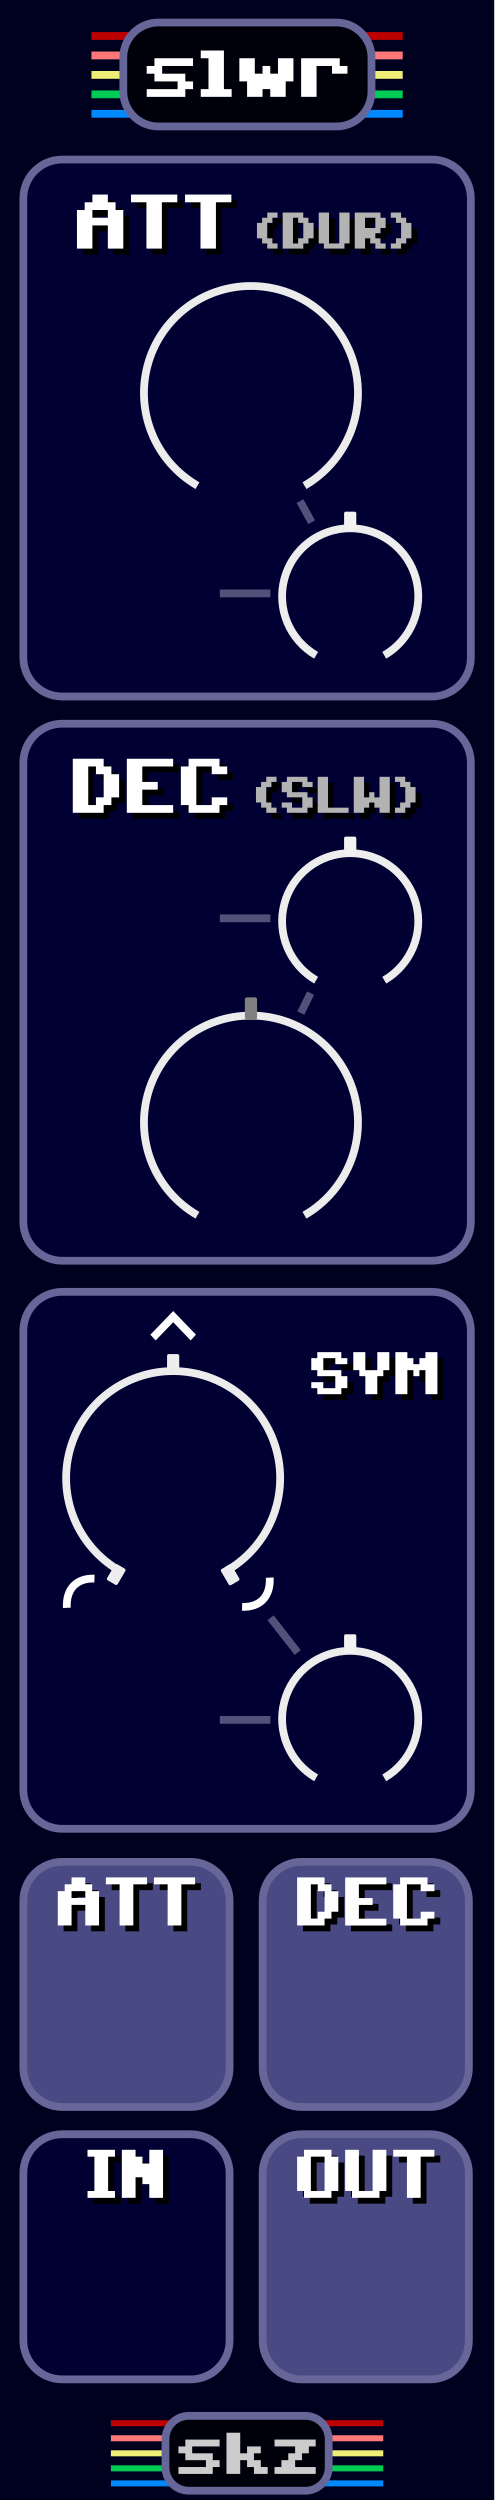
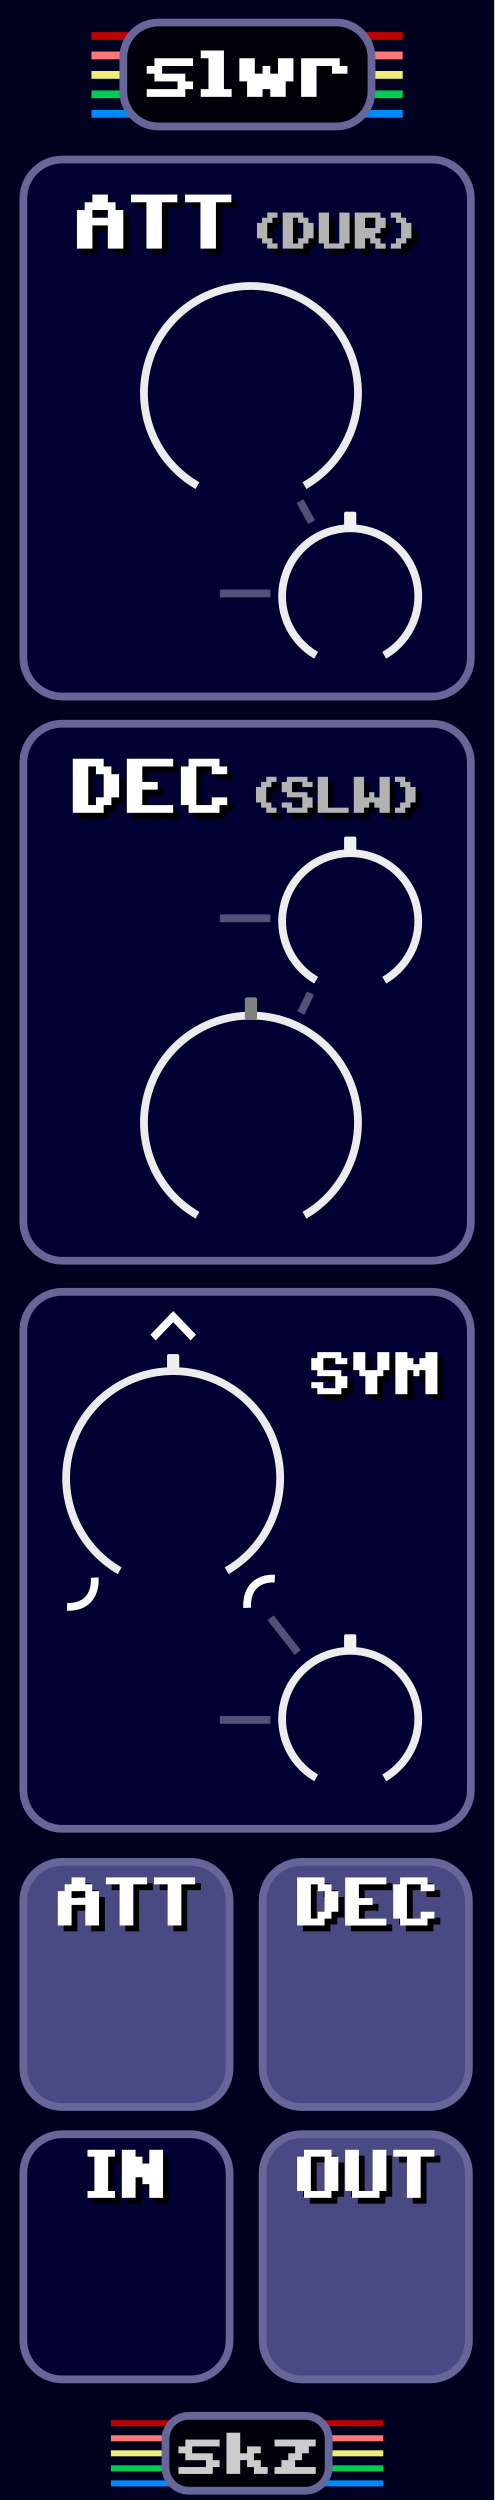
<svg xmlns="http://www.w3.org/2000/svg" width="25.4mm" height="128.5mm" viewBox="0 0 25.4 128.5" version="1.1" id="svg5" xml:space="preserve">
  <defs id="defs2">
    <rect x="22.799" y="440.559" width="6.035" height="22.129" id="rect289" />
  </defs>
  <g id="layer3" transform="scale(1.727273,1)">
    <rect style="fill:#00001f;fill-opacity:1;stroke-width:0.142;image-rendering:auto" id="sfondo" width="14.705" height="128.5" x="0" y="6.6613381e-16" ry="0" />
  </g>
  <g id="layer7" transform="matrix(0.2658738,0,0,1,3.155729,0.5916668)" style="display:inline;fill:#000000;stroke:none">
    <rect style="display:inline;fill:#0088ff;fill-opacity:1;stroke-width:0.403" id="rect1316" width="60.179" height="0.4" x="5.808" y="5.058" />
    <rect style="display:inline;fill:#00cc55;fill-opacity:1;stroke-width:0.403" id="rect1313" width="60.179" height="0.4" x="5.808" y="4.058" />
    <rect style="display:inline;fill:#eeee77;fill-opacity:1;stroke-width:0.403" id="rect1310" width="60.179" height="0.4" x="5.808" y="3.058" />
    <rect style="display:inline;fill:#ff7777;fill-opacity:1;stroke-width:0.403" id="rect989" width="60.179" height="0.4" x="5.808" y="2.058" />
    <rect style="display:inline;fill:#bd0000;fill-opacity:1;stroke-width:0.403" id="rect1308" width="60.179" height="0.4" x="5.808" y="1.058" />
  </g>
  <g id="g7864" transform="matrix(0.2668513,0,0,0.7727858,3.307405,123.5821)" style="display:inline;fill:#000000;stroke:none">
    <rect style="display:inline;fill:#0088ff;fill-opacity:1;stroke-width:0.376" id="rect7854" width="52.464" height="0.4" x="8.966" y="5.058" />
    <rect style="display:inline;fill:#00cc55;fill-opacity:1;stroke-width:0.376" id="rect7856" width="52.464" height="0.4" x="8.966" y="4.058" />
    <rect style="display:inline;fill:#eeee77;fill-opacity:1;stroke-width:0.376" id="rect7858" width="52.464" height="0.4" x="8.966" y="3.058" />
    <rect style="display:inline;fill:#ff7777;fill-opacity:1;stroke-width:0.376" id="rect7860" width="52.464" height="0.4" x="8.966" y="2.058" />
    <rect style="display:inline;fill:#bd0000;fill-opacity:1;stroke-width:0.376" id="rect7862" width="52.464" height="0.4" x="8.966" y="1.058" />
  </g>
  <g id="layer4" style="display:inline;fill:#f9f9f9">
    <rect style="display:inline;fill:#000033;fill-opacity:1;stroke:#666699;stroke-width:0.399;stroke-dasharray:none;stroke-dashoffset:0;stroke-opacity:1" id="rect980" width="23.001" height="27.601" x="1.2" y="8.2" ry="2" />
    <rect style="display:inline;fill:#000033;fill-opacity:1;stroke:#666699;stroke-width:0.399;stroke-dasharray:none;stroke-dashoffset:0;stroke-opacity:1" id="rect1053" width="23.001" height="27.601" x="1.2" y="37.2" ry="2" />
    <rect style="display:inline;fill:#000033;fill-opacity:1;stroke:#666699;stroke-width:0.399;stroke-dasharray:none;stroke-dashoffset:0;stroke-opacity:1" id="rect1076" width="23.001" height="27.601" x="1.2" y="66.4" ry="2" />
    <rect style="display:inline;fill:#494983;fill-opacity:1;stroke:#666699;stroke-width:0.4;stroke-dasharray:none;stroke-dashoffset:0;stroke-opacity:1" id="rect3331" width="10.6" height="12.6" x="1.2" y="95.7" ry="2" />
    <path style="display:inline;fill:none;stroke:#ededed;stroke-width:0.4;stroke-dasharray:none;stroke-dashoffset:0;stroke-opacity:1" id="path10512" d="m 16.25,33.683 a 3.5,3.5 0 0 1 -1.631,-3.937 3.5,3.5 0 0 1 3.381,-2.594 3.5,3.5 0 0 1 3.381,2.594 3.5,3.5 0 0 1 -1.631,3.937" />
    <rect style="display:inline;fill:#f2f2f2;stroke:none;stroke-width:0.375;stroke-dasharray:none" id="rect10514" width="0.628" height="0.958" x="17.686" y="26.3" ry="0.087" />
    <path style="display:inline;fill:none;stroke:#ececec;stroke-width:0.4;stroke-dasharray:none;stroke-dashoffset:0;stroke-opacity:1" id="path10520" d="m 10.15,24.963 a 5.5,5.5 0 0 1 -2.563,-6.187 5.5,5.5 0 0 1 5.313,-4.076 5.5,5.5 0 0 1 5.313,4.076 5.5,5.5 0 0 1 -2.563,6.187" />
    <path style="display:inline;fill:#000000;stroke:#51517a;stroke-width:0.4;stroke-opacity:1" d="M 13.899,30.5 H 11.3" id="path17004" />
    <path style="display:inline;fill:#000000;stroke:#51517a;stroke-width:0.4;stroke-opacity:1" d="m 15.422,25.758 0.596,1.083" id="path17006" />
    <rect style="display:inline;fill:#ededed;fill-opacity:1;stroke:none;stroke-width:0.375;stroke-dasharray:none" id="rect1161" width="0.628" height="0.958" x="8.586" y="69.6" ry="0.087" />
-     <rect style="display:inline;fill:#ededed;fill-opacity:1;stroke:none;stroke-width:0.375;stroke-dasharray:none" id="rect1163" width="0.628" height="0.958" x="45.672" y="66.383" ry="0.087" transform="rotate(30.29717)" />
-     <path id="path4896" d="m 12.444,82.592 c 0.928,0.033 1.471,-0.533 1.421,-1.503" style="display:inline;fill:none;stroke:#ffffff;stroke-width:0.4;stroke-linecap:butt;stroke-linejoin:miter;stroke-miterlimit:4;stroke-dasharray:none;stroke-dashoffset:0;stroke-opacity:1" />
+     <path id="path4896" d="m 3.448,82.592 c 0.928,0.033 1.471,-0.533 1.421,-1.503" style="display:inline;fill:none;stroke:#ffffff;stroke-width:0.4;stroke-linecap:butt;stroke-linejoin:miter;stroke-miterlimit:4;stroke-dasharray:none;stroke-dashoffset:0;stroke-opacity:1" />
    <g style="display:inline;fill:#f9f9f9;stroke:#ffffff;stroke-width:6.229;stroke-miterlimit:4;stroke-dasharray:none;stroke-opacity:1" transform="matrix(0.06230059,0,0,0.06618262,10.99182,60.10745)" id="g4888">
      <path id="path4890" d="m -50.21,130.601 16.657,-16.26 16.62,16.233" style="fill:none;stroke:#ffffff;stroke-width:6.229;stroke-linecap:butt;stroke-linejoin:miter;stroke-miterlimit:4;stroke-dasharray:none;stroke-dashoffset:0;stroke-opacity:1" />
    </g>
    <path style="display:inline;fill:none;stroke:#ededed;stroke-width:0.4;stroke-dasharray:none;stroke-dashoffset:0;stroke-opacity:1" id="path3114" d="m 16.25,91.383 a 3.5,3.5 0 0 1 -1.631,-3.937 3.5,3.5 0 0 1 3.381,-2.594 3.5,3.5 0 0 1 3.381,2.594 3.5,3.5 0 0 1 -1.631,3.937" />
    <rect style="display:inline;fill:#f2f2f2;stroke:none;stroke-width:0.375;stroke-dasharray:none" id="rect3116" width="0.628" height="0.958" x="17.686" y="84" ry="0.087" />
-     <rect style="display:inline;fill:#ededed;fill-opacity:1;stroke:none;stroke-width:0.375;stroke-dasharray:none" id="rect7259" width="0.628" height="0.958" x="30.309" y="75.379" ry="0.087" transform="matrix(-0.8634205,0.504485,0.504485,0.8634205,0,0)" />
-     <path id="path9825" d="m 4.857,81.14 c -0.928,-0.033 -1.471,0.533 -1.421,1.503" style="display:inline;fill:none;stroke:#ffffff;stroke-width:0.4;stroke-linecap:butt;stroke-linejoin:miter;stroke-miterlimit:4;stroke-dasharray:none;stroke-dashoffset:0;stroke-opacity:1" />
+     <path id="path9825" d="m 14.125,81.14 c -0.928,-0.033 -1.471,0.533 -1.421,1.503" style="display:inline;fill:none;stroke:#ffffff;stroke-width:0.4;stroke-linecap:butt;stroke-linejoin:miter;stroke-miterlimit:4;stroke-dasharray:none;stroke-dashoffset:0;stroke-opacity:1" />
    <rect style="display:inline;fill:#000033;fill-opacity:1;stroke:#666699;stroke-width:0.4;stroke-dasharray:none;stroke-dashoffset:0;stroke-opacity:1" id="rect1134" width="10.6" height="12.6" x="1.2" y="109.7" ry="2" />
    <path style="display:inline;fill:none;stroke:#ececec;stroke-width:0.4;stroke-dasharray:none;stroke-dashoffset:0;stroke-opacity:1" id="path1056" d="m 10.15,62.463 a 5.5,5.5 0 0 1 -2.563,-6.187 5.5,5.5 0 0 1 5.313,-4.076 5.5,5.5 0 0 1 5.313,4.076 5.5,5.5 0 0 1 -2.563,6.187" />
    <path style="display:inline;fill:none;stroke:#ededed;stroke-width:0.4;stroke-dasharray:none;stroke-dashoffset:0;stroke-opacity:1" id="path1058" d="m 16.25,50.383 a 3.5,3.5 0 0 1 -1.631,-3.937 3.5,3.5 0 0 1 3.381,-2.594 3.5,3.5 0 0 1 3.381,2.594 3.5,3.5 0 0 1 -1.631,3.937" />
    <rect style="display:inline;fill:#f2f2f2;stroke:none;stroke-width:0.375;stroke-dasharray:none" id="rect1060" width="0.628" height="0.958" x="17.686" y="43" ry="0.087" />
    <rect style="display:inline;fill:#494983;fill-opacity:1;stroke:#666699;stroke-width:0.4;stroke-dasharray:none;stroke-dashoffset:0;stroke-opacity:1" id="rect1079" width="10.6" height="12.6" x="13.5" y="109.7" ry="2" />
    <rect style="display:inline;fill:#494983;fill-opacity:1;stroke:#666699;stroke-width:0.4;stroke-dasharray:none;stroke-dashoffset:0;stroke-opacity:1" id="rect1081" width="10.6" height="12.6" x="13.5" y="95.7" ry="2" />
    <path style="display:inline;fill:#000000;stroke:#51517a;stroke-width:0.4;stroke-opacity:1" d="M 13.899,47.2 H 11.3" id="path2491" />
    <path style="display:inline;fill:#000000;stroke:#51517a;stroke-width:0.4;stroke-opacity:1" d="m 15.963,51.046 -0.501,1.026" id="path2493" />
    <path style="display:inline;fill:#000000;stroke:#51517a;stroke-width:0.4;stroke-opacity:1" d="M 13.899,88.4 H 11.3" id="path2495" />
    <path style="display:inline;fill:none;stroke:#ececec;stroke-width:0.4;stroke-dasharray:none;stroke-dashoffset:0;stroke-opacity:1" id="path1009" d="m 6.15,80.737 a 5.5,5.5 0 0 1 -2.563,-6.187 5.5,5.5 0 0 1 5.313,-4.076 5.5,5.5 0 0 1 5.313,4.076 5.5,5.5 0 0 1 -2.563,6.187" />
    <path style="display:inline;fill:#000000;stroke:#51517a;stroke-width:0.4;stroke-opacity:1" d="M 15.302,84.939 13.908,83.153" id="path1439" />
    <rect style="display:inline;fill:#808080;fill-opacity:1;stroke:none;stroke-width:0.41;stroke-dasharray:none" id="rect1489" width="0.628" height="1.145" x="12.586" y="51.263" ry="0.104" />
  </g>
  <g id="layer5" style="display:none" transform="translate(0,-0.200038)">
    <text xml:space="preserve" style="font-style:normal;font-variant:normal;font-weight:normal;font-stretch:normal;font-size:2.822px;font-family:'C64 User';-inkscape-font-specification:'C64 User';text-align:center;text-anchor:middle;display:inline;fill:#ffffff;stroke:none;stroke-width:0.265;stroke-dasharray:0.265, 0.265;stroke-dashoffset:0;stroke-opacity:1" x="18.976" y="113.169" id="text1140">
      <tspan id="tspan1138" style="font-size:2.822px;text-align:center;text-anchor:middle;stroke:none;stroke-width:0.265" x="18.976" y="113.169">OUT</tspan>
    </text>
    <text xml:space="preserve" style="font-style:normal;font-variant:normal;font-weight:normal;font-stretch:normal;font-size:2.822px;font-family:'C64 User';-inkscape-font-specification:'C64 User';text-align:center;text-anchor:middle;display:inline;fill:#ffffff;stroke:none;stroke-width:0.265;stroke-dasharray:0.265, 0.265;stroke-dashoffset:0;stroke-opacity:1" x="6.615" y="113.169" id="text1013">
      <tspan id="tspan1011" style="font-size:2.822px;text-align:center;text-anchor:middle;stroke:none;stroke-width:0.265" x="6.615" y="113.169">IN</tspan>
    </text>
    <text xml:space="preserve" style="font-style:normal;font-variant:normal;font-weight:normal;font-stretch:normal;font-size:2.822px;font-family:'C64 User';-inkscape-font-specification:'C64 User';text-align:center;text-anchor:middle;display:inline;fill:#ffffff;stroke:none;stroke-width:0.265;stroke-dasharray:0.265, 0.265;stroke-dashoffset:0;stroke-opacity:1" x="18.976" y="99.169" id="text2928">
      <tspan id="tspan2926" style="font-size:2.822px;text-align:center;text-anchor:middle;stroke:none;stroke-width:0.265" x="18.976" y="99.169">DEC</tspan>
    </text>
    <text xml:space="preserve" style="font-style:normal;font-variant:normal;font-weight:normal;font-stretch:normal;font-size:2.822px;font-family:'C64 User';-inkscape-font-specification:'C64 User';text-align:center;text-anchor:middle;display:inline;fill:#ffffff;stroke:none;stroke-width:0.265;stroke-dasharray:0.265, 0.265;stroke-dashoffset:0;stroke-opacity:1" x="6.676" y="99.169" id="text1246">
      <tspan id="tspan1244" style="font-size:2.822px;text-align:center;text-anchor:middle;stroke:none;stroke-width:0.265" x="6.676" y="99.169">ATT</tspan>
    </text>
    <text xml:space="preserve" style="font-size:2.469px;font-family:'C64 User';-inkscape-font-specification:'C64 User';text-align:center;writing-mode:lr-tb;text-orientation:upright;text-anchor:middle;display:inline;fill:#ffffff;stroke:none;stroke-width:0.265;stroke-dasharray:0.265, 0.265" x="19.395" y="71.861" id="text1014">
      <tspan id="tspan1012" style="font-size:2.469px;text-align:center;writing-mode:lr-tb;text-orientation:upright;text-anchor:middle;stroke:none;stroke-width:0.265" x="19.395" y="71.861">SYM</tspan>
    </text>
    <text xml:space="preserve" style="font-size:2.117px;font-family:'C64 User';-inkscape-font-specification:'C64 User';text-align:center;writing-mode:lr-tb;text-orientation:upright;text-anchor:middle;display:inline;fill:#b3b3b3;stroke:none;stroke-width:0.265;stroke-dasharray:0.265, 0.265" x="17.39" y="41.978" id="text1035">
      <tspan id="tspan1033" style="font-size:2.117px;text-align:center;writing-mode:lr-tb;text-orientation:upright;text-anchor:middle;fill:#b3b3b3;stroke:none;stroke-width:0.265" x="17.39" y="41.978">(SLW)</tspan>
    </text>
    <text xml:space="preserve" style="font-size:3.175px;font-family:'C64 User';-inkscape-font-specification:'C64 User';text-align:center;writing-mode:lr-tb;text-orientation:upright;text-anchor:middle;display:inline;fill:#ffffff;stroke:none;stroke-width:0.265;stroke-dasharray:0.265, 0.265" x="7.908" y="41.978" id="text2032">
      <tspan id="tspan2030" style="font-size:3.175px;text-align:center;writing-mode:lr-tb;text-orientation:upright;text-anchor:middle;stroke:none;stroke-width:0.265" x="7.908" y="41.978">DEC</tspan>
    </text>
    <text xml:space="preserve" style="font-size:2.117px;font-family:'C64 User';-inkscape-font-specification:'C64 User';text-align:center;writing-mode:lr-tb;text-orientation:upright;text-anchor:middle;display:inline;fill:#b3b3b3;stroke:none;stroke-width:0.265;stroke-dasharray:0.265, 0.265" x="17.308" y="12.978" id="text977">
      <tspan id="tspan975" style="font-size:2.117px;text-align:center;writing-mode:lr-tb;text-orientation:upright;text-anchor:middle;fill:#b3b3b3;stroke:none;stroke-width:0.265" x="17.308" y="12.978">(DUR)</tspan>
    </text>
    <text xml:space="preserve" style="font-size:3.175px;font-family:'C64 User';-inkscape-font-specification:'C64 User';text-align:center;writing-mode:lr-tb;text-orientation:upright;text-anchor:middle;display:inline;fill:#ffffff;stroke:none;stroke-width:0.265;stroke-dasharray:0.265, 0.265" x="8.123" y="12.978" id="text10524">
      <tspan id="tspan10522" style="font-size:3.175px;text-align:center;writing-mode:lr-tb;text-orientation:upright;text-anchor:middle;stroke:none;stroke-width:0.265" x="8.123" y="12.978">ATT</tspan>
    </text>
  </g>
  <g id="g1177" style="display:inline;fill:#000000" transform="translate(0.2997742,0.099962)">
    <g aria-label="OUT" id="text1143" style="font-size:2.822px;font-family:'C64 User';-inkscape-font-specification:'C64 User';text-align:center;text-anchor:middle;display:inline;fill:#000000;stroke-width:0.265;stroke-dasharray:0.265, 0.265">
      <path d="m 15.625,113.169 v -0.353 h -0.353 v -1.764 h 0.353 v -0.353 h 1.411 v 0.353 h 0.353 v 1.764 h -0.353 v 0.353 z m 0.353,-0.353 h 0.706 v -1.764 H 15.978 Z" style="fill:#000000;stroke-width:0.265" id="path1179" />
      <path d="m 18.094,113.169 v -0.353 h -0.353 v -2.117 h 0.706 v 2.117 h 0.706 v -2.117 h 0.706 v 2.117 h -0.353 v 0.353 z" style="fill:#000000;stroke-width:0.265" id="path1181" />
      <path d="m 20.917,113.169 v -2.117 H 20.211 v -0.353 h 2.117 v 0.353 H 21.622 v 2.117 z" style="fill:#000000;stroke-width:0.265" id="path1183" />
    </g>
    <g aria-label="IN" id="text1147" style="font-size:2.822px;font-family:'C64 User';-inkscape-font-specification:'C64 User';text-align:center;text-anchor:middle;display:inline;fill:#000000;stroke-width:0.265;stroke-dasharray:0.265, 0.265">
      <path d="m 5.909,110.7 v 0.353 H 5.557 v 1.764 h 0.353 v 0.353 h -1.411 v -0.353 h 0.353 v -1.764 H 4.498 v -0.353 z" style="fill:#000000;stroke-width:0.265" id="path1186" />
      <path d="m 6.262,113.169 v -2.469 h 0.706 v 0.353 h 0.353 v 0.353 h 0.353 v -0.706 h 0.706 v 2.469 H 7.673 v -0.706 H 7.32 v -0.353 H 6.968 v 1.058 z" style="fill:#000000;stroke-width:0.265" id="path1188" />
    </g>
    <g aria-label="DEC" id="text1151" style="font-size:2.822px;font-family:'C64 User';-inkscape-font-specification:'C64 User';text-align:center;text-anchor:middle;display:inline;fill:#000000;stroke-width:0.265;stroke-dasharray:0.265, 0.265">
      <path d="m 15.272,99.169 v -2.469 h 1.411 v 0.353 h 0.353 v 0.353 h 0.353 v 1.058 h -0.353 v 0.353 h -0.353 v 0.353 z m 0.706,-0.353 h 0.353 v -0.353 h 0.353 V 97.406 H 16.331 V 97.053 H 15.978 Z" style="fill:#000000;stroke-width:0.265" id="path1191" />
      <path d="m 19.858,96.7 v 0.353 h -1.411 v 0.706 h 0.706 v 0.353 h -0.706 v 0.706 h 1.411 v 0.353 h -2.117 v -2.469 z" style="fill:#000000;stroke-width:0.265" id="path1193" />
      <path d="M 20.564,99.169 V 98.817 H 20.211 v -1.764 h 0.353 v -0.353 h 1.411 v 0.353 h 0.353 v 0.353 H 21.622 v -0.353 h -0.706 v 1.764 h 0.706 v -0.353 h 0.706 v 0.353 h -0.353 v 0.353 z" style="fill:#000000;stroke-width:0.265" id="path1195" />
    </g>
    <g aria-label="ATT" id="text1155" style="font-size:2.822px;font-family:'C64 User';-inkscape-font-specification:'C64 User';text-align:center;text-anchor:middle;display:inline;fill:#000000;stroke-width:0.265;stroke-dasharray:0.265, 0.265">
      <path d="m 2.972,99.169 v -1.764 h 0.353 v -0.353 h 0.353 v -0.353 h 0.706 v 0.353 h 0.353 v 0.353 h 0.353 v 1.764 h -0.706 v -1.058 h -0.706 v 1.058 z m 0.706,-1.411 h 0.706 v -0.353 h -0.706 z" style="fill:#000000;stroke-width:0.265" id="path1198" />
      <path d="M 6.147,99.169 V 97.053 H 5.442 v -0.353 h 2.117 v 0.353 h -0.706 v 2.117 z" style="fill:#000000;stroke-width:0.265" id="path1200" />
      <path d="M 8.617,99.169 V 97.053 H 7.911 v -0.353 h 2.117 v 0.353 H 9.322 v 2.117 z" style="fill:#000000;stroke-width:0.265" id="path1202" />
    </g>
    <g aria-label="SYM" id="text1159" style="font-size:2.469px;font-family:'C64 User';-inkscape-font-specification:'C64 User';text-align:center;text-orientation:upright;text-anchor:middle;display:inline;fill:#000000;stroke-width:0.265;stroke-dasharray:0.265, 0.265">
      <path d="m 16.309,71.861 v -0.309 h -0.309 v -0.309 h 0.617 v 0.309 h 0.617 v -0.617 h -0.926 v -0.309 h -0.309 v -0.617 h 0.309 v -0.309 h 1.235 v 0.309 h 0.309 v 0.309 h -0.617 v -0.309 h -0.617 v 0.617 h 0.926 v 0.309 h 0.309 v 0.617 h -0.309 v 0.309 z" style="fill:#000000;stroke-width:0.265" id="path1205" />
      <path d="m 18.778,71.861 v -0.926 h -0.309 v -0.309 h -0.309 v -0.926 h 0.617 v 0.926 h 0.617 v -0.926 h 0.617 v 0.926 h -0.309 v 0.309 h -0.309 v 0.926 z" style="fill:#000000;stroke-width:0.265" id="path1207" />
      <path d="m 20.322,71.861 v -2.161 h 0.617 v 0.309 h 0.309 v 0.309 h 0.309 v -0.309 h 0.309 v -0.309 h 0.617 v 2.161 h -0.617 v -1.235 h -0.309 v 0.309 h -0.309 v -0.309 h -0.309 v 1.235 z" style="fill:#000000;stroke-width:0.265" id="path1209" />
    </g>
    <g aria-label="(SLW)" id="text1163" style="font-size:2.117px;font-family:'C64 User';-inkscape-font-specification:'C64 User';text-align:center;text-orientation:upright;text-anchor:middle;display:inline;fill:#000000;stroke-width:0.265;stroke-dasharray:0.265, 0.265" transform="translate(0.268712)">
      <path d="m 13.417,41.978 v -0.265 h -0.265 v -0.265 h -0.265 v -0.794 h 0.265 v -0.265 h 0.265 v -0.265 h 0.529 v 0.265 h -0.265 v 0.265 h -0.265 v 0.794 h 0.265 v 0.265 h 0.265 v 0.265 z" style="fill:#000000;stroke-width:0.265" id="path1212" />
      <path d="m 14.476,41.978 v -0.265 h -0.265 v -0.265 h 0.529 v 0.265 h 0.529 V 41.184 H 14.476 V 40.92 h -0.265 v -0.529 h 0.265 v -0.265 h 1.058 v 0.265 h 0.265 v 0.265 h -0.529 v -0.265 h -0.529 v 0.529 h 0.794 v 0.265 h 0.265 v 0.529 h -0.265 v 0.265 z" style="fill:#000000;stroke-width:0.265" id="path1214" />
      <path d="m 16.592,40.126 v 1.588 h 1.058 v 0.265 h -1.588 v -1.852 z" style="fill:#000000;stroke-width:0.265" id="path1216" />
      <path d="m 19.767,40.126 v 1.852 H 19.238 V 41.714 H 18.974 V 41.449 H 18.709 v 0.265 h -0.265 v 0.265 h -0.529 v -1.852 h 0.529 v 1.058 H 18.709 V 40.92 h 0.265 v 0.265 h 0.265 v -1.058 z" style="fill:#000000;stroke-width:0.265" id="path1218" />
      <path d="m 20.032,41.978 v -0.265 h 0.265 v -0.265 h 0.265 v -0.794 h -0.265 v -0.265 h -0.265 v -0.265 h 0.529 v 0.265 H 20.826 v 0.265 h 0.265 v 0.794 H 20.826 v 0.265 h -0.265 v 0.265 z" style="fill:#000000;stroke-width:0.265" id="path1220" />
    </g>
    <g aria-label="DEC" id="text1167" style="font-size:3.175px;font-family:'C64 User';-inkscape-font-specification:'C64 User';text-align:center;text-orientation:upright;text-anchor:middle;display:inline;fill:#000000;stroke-width:0.265;stroke-dasharray:0.265, 0.265" transform="translate(-0.7007778)">
      <path d="M 4.442,41.978 V 39.2 h 1.587 v 0.397 h 0.397 v 0.397 h 0.397 v 1.191 H 6.426 v 0.397 h -0.397 v 0.397 z m 0.794,-0.397 h 0.397 v -0.397 h 0.397 V 39.994 h -0.397 v -0.397 h -0.397 z" style="fill:#000000;stroke-width:0.265" id="path1223" />
      <path d="m 9.601,39.2 v 0.397 h -1.587 v 0.794 h 0.794 v 0.397 h -0.794 v 0.794 h 1.587 v 0.397 h -2.381 V 39.2 Z" style="fill:#000000;stroke-width:0.265" id="path1225" />
      <path d="M 10.395,41.978 V 41.581 H 9.998 V 39.597 H 10.395 V 39.2 h 1.587 v 0.397 h 0.397 v 0.397 h -0.794 v -0.397 h -0.794 v 1.984 h 0.794 v -0.397 h 0.794 v 0.397 h -0.397 v 0.397 z" style="fill:#000000;stroke-width:0.265" id="path1227" />
    </g>
    <g aria-label="(DUR)" id="text1171" style="font-size:2.117px;font-family:'C64 User';-inkscape-font-specification:'C64 User';text-align:center;text-orientation:upright;text-anchor:middle;display:inline;fill:#000000;stroke-width:0.265;stroke-dasharray:0.265, 0.265" transform="translate(0.2800576)">
      <path d="M 13.456,12.978 V 12.714 H 13.192 V 12.449 H 12.927 v -0.794 h 0.265 V 11.391 h 0.265 v -0.265 h 0.529 v 0.265 h -0.265 v 0.265 h -0.265 v 0.794 h 0.265 v 0.265 h 0.265 v 0.265 z" style="fill:#000000;stroke-width:0.265" id="path1230" />
      <path d="m 14.25,12.978 v -1.852 h 1.058 v 0.265 h 0.265 v 0.265 h 0.265 v 0.794 h -0.265 v 0.265 h -0.265 v 0.265 z m 0.529,-0.265 h 0.265 v -0.265 h 0.265 V 11.655 H 15.044 V 11.391 h -0.265 z" style="fill:#000000;stroke-width:0.265" id="path1232" />
      <path d="m 16.367,12.978 v -0.265 h -0.265 v -1.588 h 0.529 v 1.588 h 0.529 v -1.588 h 0.529 v 1.588 h -0.265 v 0.265 z" style="fill:#000000;stroke-width:0.265" id="path1234" />
      <path d="m 17.954,12.978 v -1.852 h 1.323 v 0.265 h 0.265 v 0.529 h -0.265 v 0.265 h -0.265 v 0.265 h 0.265 v 0.265 h 0.265 v 0.265 h -0.529 v -0.265 h -0.265 v -0.265 h -0.265 v 0.529 z m 0.529,-1.058 h 0.529 V 11.391 h -0.529 z" style="fill:#000000;stroke-width:0.265" id="path1236" />
      <path d="m 19.806,12.978 v -0.265 h 0.265 v -0.265 h 0.265 V 11.655 H 20.071 V 11.391 h -0.265 v -0.265 h 0.529 v 0.265 h 0.265 v 0.265 h 0.265 v 0.794 h -0.265 v 0.265 h -0.265 v 0.265 z" style="fill:#000000;stroke-width:0.265" id="path1238" />
    </g>
    <g aria-label="ATT" id="text1175" style="font-size:3.175px;font-family:'C64 User';-inkscape-font-specification:'C64 User';text-align:center;text-orientation:upright;text-anchor:middle;display:inline;fill:#000000;stroke-width:0.265;stroke-dasharray:0.265, 0.265" transform="translate(-0.5798382)">
      <path d="m 4.535,12.978 v -1.984 h 0.397 v -0.397 h 0.397 v -0.397 h 0.794 v 0.397 h 0.397 v 0.397 h 0.397 v 1.984 h -0.794 v -1.191 h -0.794 v 1.191 z m 0.794,-1.587 h 0.794 v -0.397 h -0.794 z" style="fill:#000000;stroke-width:0.265" id="path1241" />
      <path d="m 8.107,12.978 v -2.381 h -0.794 v -0.397 h 2.381 v 0.397 h -0.794 v 2.381 z" style="fill:#000000;stroke-width:0.265" id="path1243" />
      <path d="m 10.885,12.978 v -2.381 h -0.794 v -0.397 h 2.381 v 0.397 h -0.794 v 2.381 z" style="fill:#000000;stroke-width:0.265" id="path1245" />
    </g>
  </g>
  <g id="g1326" style="display:inline" transform="translate(0,-0.200038)">
    <g aria-label="OUT" id="g1254" style="font-size:2.822px;font-family:'C64 User';-inkscape-font-specification:'C64 User';text-align:center;text-anchor:middle;display:inline;fill:#ffffff;stroke-width:0.265;stroke-dasharray:0.265, 0.265">
      <path d="m 15.625,113.169 v -0.353 h -0.353 v -1.764 h 0.353 v -0.353 h 1.411 v 0.353 h 0.353 v 1.764 h -0.353 v 0.353 z m 0.353,-0.353 h 0.706 v -1.764 H 15.978 Z" style="stroke-width:0.265" id="path1248" />
      <path d="m 18.094,113.169 v -0.353 h -0.353 v -2.117 h 0.706 v 2.117 h 0.706 v -2.117 h 0.706 v 2.117 h -0.353 v 0.353 z" style="stroke-width:0.265" id="path1250" />
      <path d="m 20.917,113.169 v -2.117 H 20.211 v -0.353 h 2.117 v 0.353 H 21.622 v 2.117 z" style="stroke-width:0.265" id="path1252" />
    </g>
    <g aria-label="IN" id="g1260" style="font-size:2.822px;font-family:'C64 User';-inkscape-font-specification:'C64 User';text-align:center;text-anchor:middle;display:inline;fill:#ffffff;stroke-width:0.265;stroke-dasharray:0.265, 0.265">
      <path d="m 5.909,110.7 v 0.353 H 5.557 v 1.764 h 0.353 v 0.353 h -1.411 v -0.353 h 0.353 v -1.764 H 4.498 v -0.353 z" style="stroke-width:0.265" id="path1256" />
      <path d="m 6.262,113.169 v -2.469 h 0.706 v 0.353 h 0.353 v 0.353 h 0.353 v -0.706 h 0.706 v 2.469 H 7.673 v -0.706 H 7.32 v -0.353 H 6.968 v 1.058 z" style="stroke-width:0.265" id="path1258" />
    </g>
    <g aria-label="DEC" id="g1268" style="font-size:2.822px;font-family:'C64 User';-inkscape-font-specification:'C64 User';text-align:center;text-anchor:middle;display:inline;fill:#ffffff;stroke-width:0.265;stroke-dasharray:0.265, 0.265">
      <path d="m 15.272,99.169 v -2.469 h 1.411 v 0.353 h 0.353 v 0.353 h 0.353 v 1.058 h -0.353 v 0.353 h -0.353 v 0.353 z m 0.706,-0.353 h 0.353 v -0.353 h 0.353 V 97.406 H 16.331 V 97.053 H 15.978 Z" style="stroke-width:0.265" id="path1262" />
      <path d="m 19.858,96.7 v 0.353 h -1.411 v 0.706 h 0.706 v 0.353 h -0.706 v 0.706 h 1.411 v 0.353 h -2.117 v -2.469 z" style="stroke-width:0.265" id="path1264" />
      <path d="M 20.564,99.169 V 98.817 H 20.211 v -1.764 h 0.353 v -0.353 h 1.411 v 0.353 h 0.353 v 0.353 H 21.622 v -0.353 h -0.706 v 1.764 h 0.706 v -0.353 h 0.706 v 0.353 h -0.353 v 0.353 z" style="stroke-width:0.265" id="path1266" />
    </g>
    <g aria-label="ATT" id="g1276" style="font-size:2.822px;font-family:'C64 User';-inkscape-font-specification:'C64 User';text-align:center;text-anchor:middle;display:inline;fill:#ffffff;stroke-width:0.265;stroke-dasharray:0.265, 0.265">
      <path d="m 2.972,99.169 v -1.764 h 0.353 v -0.353 h 0.353 v -0.353 h 0.706 v 0.353 h 0.353 v 0.353 h 0.353 v 1.764 h -0.706 v -1.058 h -0.706 v 1.058 z m 0.706,-1.411 h 0.706 v -0.353 h -0.706 z" style="stroke-width:0.265" id="path1270" />
      <path d="M 6.147,99.169 V 97.053 H 5.442 v -0.353 h 2.117 v 0.353 h -0.706 v 2.117 z" style="stroke-width:0.265" id="path1272" />
      <path d="M 8.617,99.169 V 97.053 H 7.911 v -0.353 h 2.117 v 0.353 H 9.322 v 2.117 z" style="stroke-width:0.265" id="path1274" />
    </g>
    <g aria-label="SYM" id="g1284" style="font-size:2.469px;font-family:'C64 User';-inkscape-font-specification:'C64 User';text-align:center;text-orientation:upright;text-anchor:middle;display:inline;fill:#ffffff;stroke-width:0.265;stroke-dasharray:0.265, 0.265">
      <path d="m 16.309,71.861 v -0.309 h -0.309 v -0.309 h 0.617 v 0.309 h 0.617 v -0.617 h -0.926 v -0.309 h -0.309 v -0.617 h 0.309 v -0.309 h 1.235 v 0.309 h 0.309 v 0.309 h -0.617 v -0.309 h -0.617 v 0.617 h 0.926 v 0.309 h 0.309 v 0.617 h -0.309 v 0.309 z" style="stroke-width:0.265" id="path1278" />
      <path d="m 18.778,71.861 v -0.926 h -0.309 v -0.309 h -0.309 v -0.926 h 0.617 v 0.926 h 0.617 v -0.926 h 0.617 v 0.926 h -0.309 v 0.309 h -0.309 v 0.926 z" style="stroke-width:0.265" id="path1280" />
      <path d="m 20.322,71.861 v -2.161 h 0.617 v 0.309 h 0.309 v 0.309 h 0.309 v -0.309 h 0.309 v -0.309 h 0.617 v 2.161 h -0.617 v -1.235 h -0.309 v 0.309 h -0.309 v -0.309 h -0.309 v 1.235 z" style="stroke-width:0.265" id="path1282" />
    </g>
    <g aria-label="(SLW)" id="g1296" style="font-size:2.117px;font-family:'C64 User';-inkscape-font-specification:'C64 User';text-align:center;text-orientation:upright;text-anchor:middle;display:inline;fill:#b3b3b3;stroke-width:0.265;stroke-dasharray:0.265, 0.265" transform="translate(0.268712)">
      <path d="m 13.417,41.978 v -0.265 h -0.265 v -0.265 h -0.265 v -0.794 h 0.265 v -0.265 h 0.265 v -0.265 h 0.529 v 0.265 h -0.265 v 0.265 h -0.265 v 0.794 h 0.265 v 0.265 h 0.265 v 0.265 z" style="stroke-width:0.265" id="path1286" />
      <path d="m 14.476,41.978 v -0.265 h -0.265 v -0.265 h 0.529 v 0.265 h 0.529 V 41.184 H 14.476 V 40.92 h -0.265 v -0.529 h 0.265 v -0.265 h 1.058 v 0.265 h 0.265 v 0.265 h -0.529 v -0.265 h -0.529 v 0.529 h 0.794 v 0.265 h 0.265 v 0.529 h -0.265 v 0.265 z" style="stroke-width:0.265" id="path1288" />
      <path d="m 16.592,40.126 v 1.588 h 1.058 v 0.265 h -1.588 v -1.852 z" style="stroke-width:0.265" id="path1290" />
      <path d="m 19.767,40.126 v 1.852 H 19.238 V 41.714 H 18.974 V 41.449 H 18.709 v 0.265 h -0.265 v 0.265 h -0.529 v -1.852 h 0.529 v 1.058 H 18.709 V 40.92 h 0.265 v 0.265 h 0.265 v -1.058 z" style="stroke-width:0.265" id="path1292" />
      <path d="m 20.032,41.978 v -0.265 h 0.265 v -0.265 h 0.265 v -0.794 h -0.265 v -0.265 h -0.265 v -0.265 h 0.529 v 0.265 H 20.826 v 0.265 h 0.265 v 0.794 H 20.826 v 0.265 h -0.265 v 0.265 z" style="stroke-width:0.265" id="path1294" />
    </g>
    <g aria-label="DEC" id="g1304" style="font-size:3.175px;font-family:'C64 User';-inkscape-font-specification:'C64 User';text-align:center;text-orientation:upright;text-anchor:middle;display:inline;fill:#ffffff;stroke-width:0.265;stroke-dasharray:0.265, 0.265" transform="translate(-0.7007778)">
      <path d="M 4.442,41.978 V 39.2 h 1.587 v 0.397 h 0.397 v 0.397 h 0.397 v 1.191 H 6.426 v 0.397 h -0.397 v 0.397 z m 0.794,-0.397 h 0.397 v -0.397 h 0.397 V 39.994 h -0.397 v -0.397 h -0.397 z" style="stroke-width:0.265" id="path1298" />
      <path d="m 9.601,39.2 v 0.397 h -1.587 v 0.794 h 0.794 v 0.397 h -0.794 v 0.794 h 1.587 v 0.397 h -2.381 V 39.2 Z" style="stroke-width:0.265" id="path1300" />
      <path d="M 10.395,41.978 V 41.581 H 9.998 V 39.597 H 10.395 V 39.2 h 1.587 v 0.397 h 0.397 v 0.397 h -0.794 v -0.397 h -0.794 v 1.984 h 0.794 v -0.397 h 0.794 v 0.397 h -0.397 v 0.397 z" style="stroke-width:0.265" id="path1302" />
    </g>
    <g aria-label="(DUR)" id="g1316" style="font-size:2.117px;font-family:'C64 User';-inkscape-font-specification:'C64 User';text-align:center;text-orientation:upright;text-anchor:middle;display:inline;fill:#b3b3b3;stroke-width:0.265;stroke-dasharray:0.265, 0.265" transform="translate(0.2800576)">
      <path d="M 13.456,12.978 V 12.714 H 13.192 V 12.449 H 12.927 v -0.794 h 0.265 V 11.391 h 0.265 v -0.265 h 0.529 v 0.265 h -0.265 v 0.265 h -0.265 v 0.794 h 0.265 v 0.265 h 0.265 v 0.265 z" style="stroke-width:0.265" id="path1306" />
      <path d="m 14.25,12.978 v -1.852 h 1.058 v 0.265 h 0.265 v 0.265 h 0.265 v 0.794 h -0.265 v 0.265 h -0.265 v 0.265 z m 0.529,-0.265 h 0.265 v -0.265 h 0.265 V 11.655 H 15.044 V 11.391 h -0.265 z" style="stroke-width:0.265" id="path1308" />
      <path d="m 16.367,12.978 v -0.265 h -0.265 v -1.588 h 0.529 v 1.588 h 0.529 v -1.588 h 0.529 v 1.588 h -0.265 v 0.265 z" style="stroke-width:0.265" id="path1310" />
      <path d="m 17.954,12.978 v -1.852 h 1.323 v 0.265 h 0.265 v 0.529 h -0.265 v 0.265 h -0.265 v 0.265 h 0.265 v 0.265 h 0.265 v 0.265 h -0.529 v -0.265 h -0.265 v -0.265 h -0.265 v 0.529 z m 0.529,-1.058 h 0.529 V 11.391 h -0.529 z" style="stroke-width:0.265" id="path1312" />
      <path d="m 19.806,12.978 v -0.265 h 0.265 v -0.265 h 0.265 V 11.655 H 20.071 V 11.391 h -0.265 v -0.265 h 0.529 v 0.265 h 0.265 v 0.265 h 0.265 v 0.794 h -0.265 v 0.265 h -0.265 v 0.265 z" style="stroke-width:0.265" id="path1314" />
    </g>
    <g aria-label="ATT" id="g1324" style="font-size:3.175px;font-family:'C64 User';-inkscape-font-specification:'C64 User';text-align:center;text-orientation:upright;text-anchor:middle;display:inline;fill:#ffffff;stroke-width:0.265;stroke-dasharray:0.265, 0.265" transform="translate(-0.5798382)">
      <path d="m 4.535,12.978 v -1.984 h 0.397 v -0.397 h 0.397 v -0.397 h 0.794 v 0.397 h 0.397 v 0.397 h 0.397 v 1.984 h -0.794 v -1.191 h -0.794 v 1.191 z m 0.794,-1.587 h 0.794 v -0.397 h -0.794 z" style="stroke-width:0.265" id="path1318" />
      <path d="m 8.107,12.978 v -2.381 h -0.794 v -0.397 h 2.381 v 0.397 h -0.794 v 2.381 z" style="stroke-width:0.265" id="path1320" />
      <path d="m 10.885,12.978 v -2.381 h -0.794 v -0.397 h 2.381 v 0.397 h -0.794 v 2.381 z" style="stroke-width:0.265" id="path1322" />
    </g>
  </g>
  <g id="layer1" style="display:inline" transform="translate(-5.121101)">
    <rect style="display:inline;fill:#00000a;fill-opacity:1;stroke:#666699;stroke-width:0.4;stroke-dasharray:none;stroke-dashoffset:0;stroke-opacity:1" id="rect1447-8-2" width="8.387" height="3.848" x="13.628" y="124.175" ry="1.2" />
    <g aria-label="skz" id="text24111" style="font-size:2.822px;font-family:'C64 User';-inkscape-font-specification:'C64 User';display:inline;fill:#cccccc;stroke-width:0.265" transform="translate(12.66981,-0.04169368)">
      <path d="m 3.74,125.436 v 0.353 H 2.329 v 0.353 h 1.058 v 0.353 h 0.353 v 0.353 H 3.387 v 0.353 H 1.624 v -0.353 h 1.411 v -0.353 H 1.976 v -0.353 H 1.624 v -0.353 h 0.353 v -0.353 z" id="path24113" />
      <path d="m 4.093,127.2 v -2.117 h 0.706 v 1.058 H 5.151 v -0.353 h 0.706 v 0.353 H 5.504 v 0.353 H 5.857 v 0.353 h 0.353 v 0.353 h -0.706 v -0.353 H 5.151 v -0.353 H 4.799 v 0.706 z" id="path24115" />
      <path d="m 6.562,127.2 v -0.353 h 0.353 v -0.353 h 0.353 v -0.353 h 0.353 v -0.353 H 6.562 v -0.353 h 2.117 v 0.353 H 8.326 v 0.353 H 7.974 v 0.353 H 7.621 v 0.353 h 1.058 v 0.353 z" id="path24117" />
    </g>
    <rect style="display:inline;fill:#00000a;fill-opacity:1;stroke:#666699;stroke-width:0.4;stroke-dasharray:none;stroke-dashoffset:0;stroke-opacity:1" id="rect2138" width="12.757" height="5.342" x="11.459" y="1.158" ry="1.8" />
    <text xml:space="preserve" style="font-style:normal;font-variant:normal;font-weight:normal;font-stretch:normal;font-size:3.175px;font-family:'C64 User';-inkscape-font-specification:'C64 User';text-align:center;text-anchor:middle;display:none;fill:#ffffff;stroke-width:0.265" x="18.02" y="4.978" id="text1341">
      <tspan id="tspan1339" style="font-size:3.175px;text-align:center;text-anchor:middle;fill:#ffffff;stroke-width:0.265" x="18.02" y="4.978">slwr</tspan>
    </text>
    <g aria-label="slwr" id="text2173" style="font-size:3.175px;font-family:'C64 User';-inkscape-font-specification:'C64 User';text-align:center;text-anchor:middle;display:inline;fill:#ffffff;stroke-width:0.265">
      <path d="m 15.043,2.994 v 0.397 h -1.587 v 0.397 h 1.191 v 0.397 h 0.397 v 0.397 h -0.397 v 0.397 h -1.984 v -0.397 h 1.587 v -0.397 h -1.191 v -0.397 h -0.397 v -0.397 h 0.397 v -0.397 z" id="path2175" />
      <path d="m 16.63,2.597 v 1.984 h 0.397 v 0.397 h -1.587 v -0.397 h 0.397 v -1.587 h -0.397 v -0.397 z" id="path2177" />
      <path d="m 17.821,4.978 v -0.794 h -0.397 v -1.191 h 0.794 v 0.794 h 0.397 v -0.397 h 0.397 v 0.397 h 0.397 v -0.794 h 0.794 v 1.191 h -0.397 v 0.794 h -0.794 v -0.397 h -0.397 v 0.397 z" id="path2179" />
      <path d="m 20.599,4.978 v -1.984 h 1.984 v 0.397 h 0.397 v 0.397 h -0.794 v -0.397 h -0.794 v 1.587 z" id="path2181" />
    </g>
  </g>
</svg>
